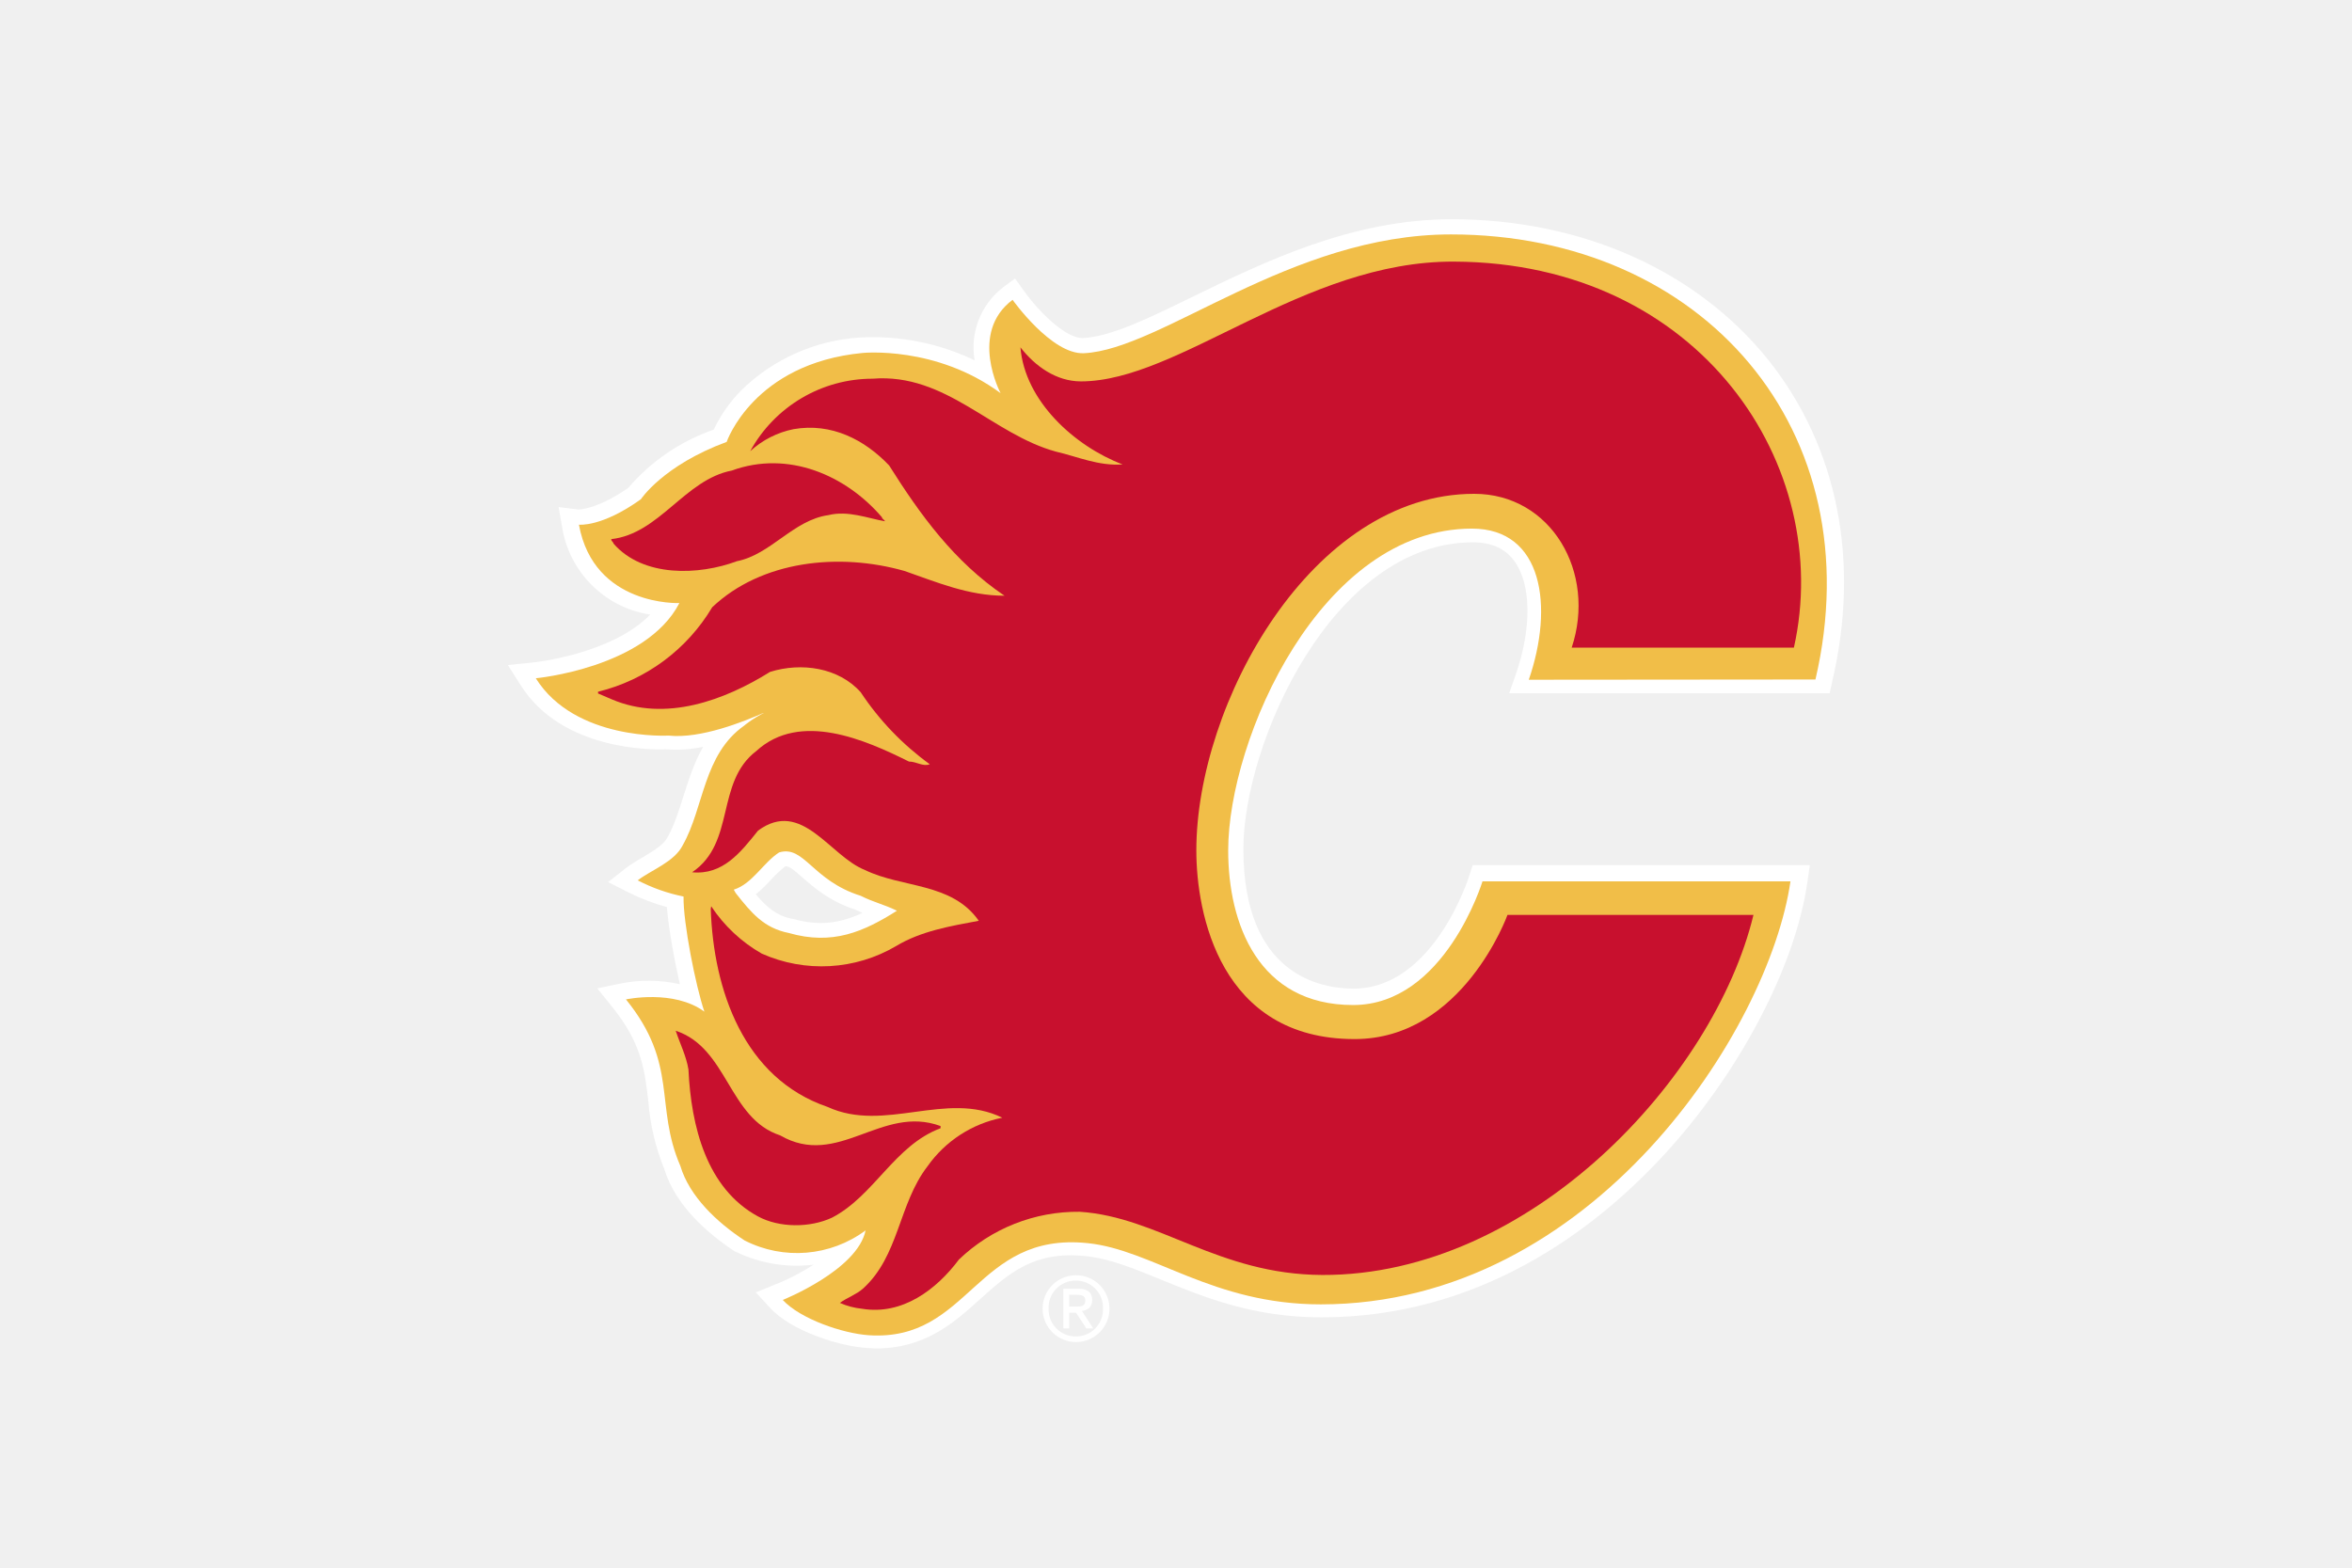
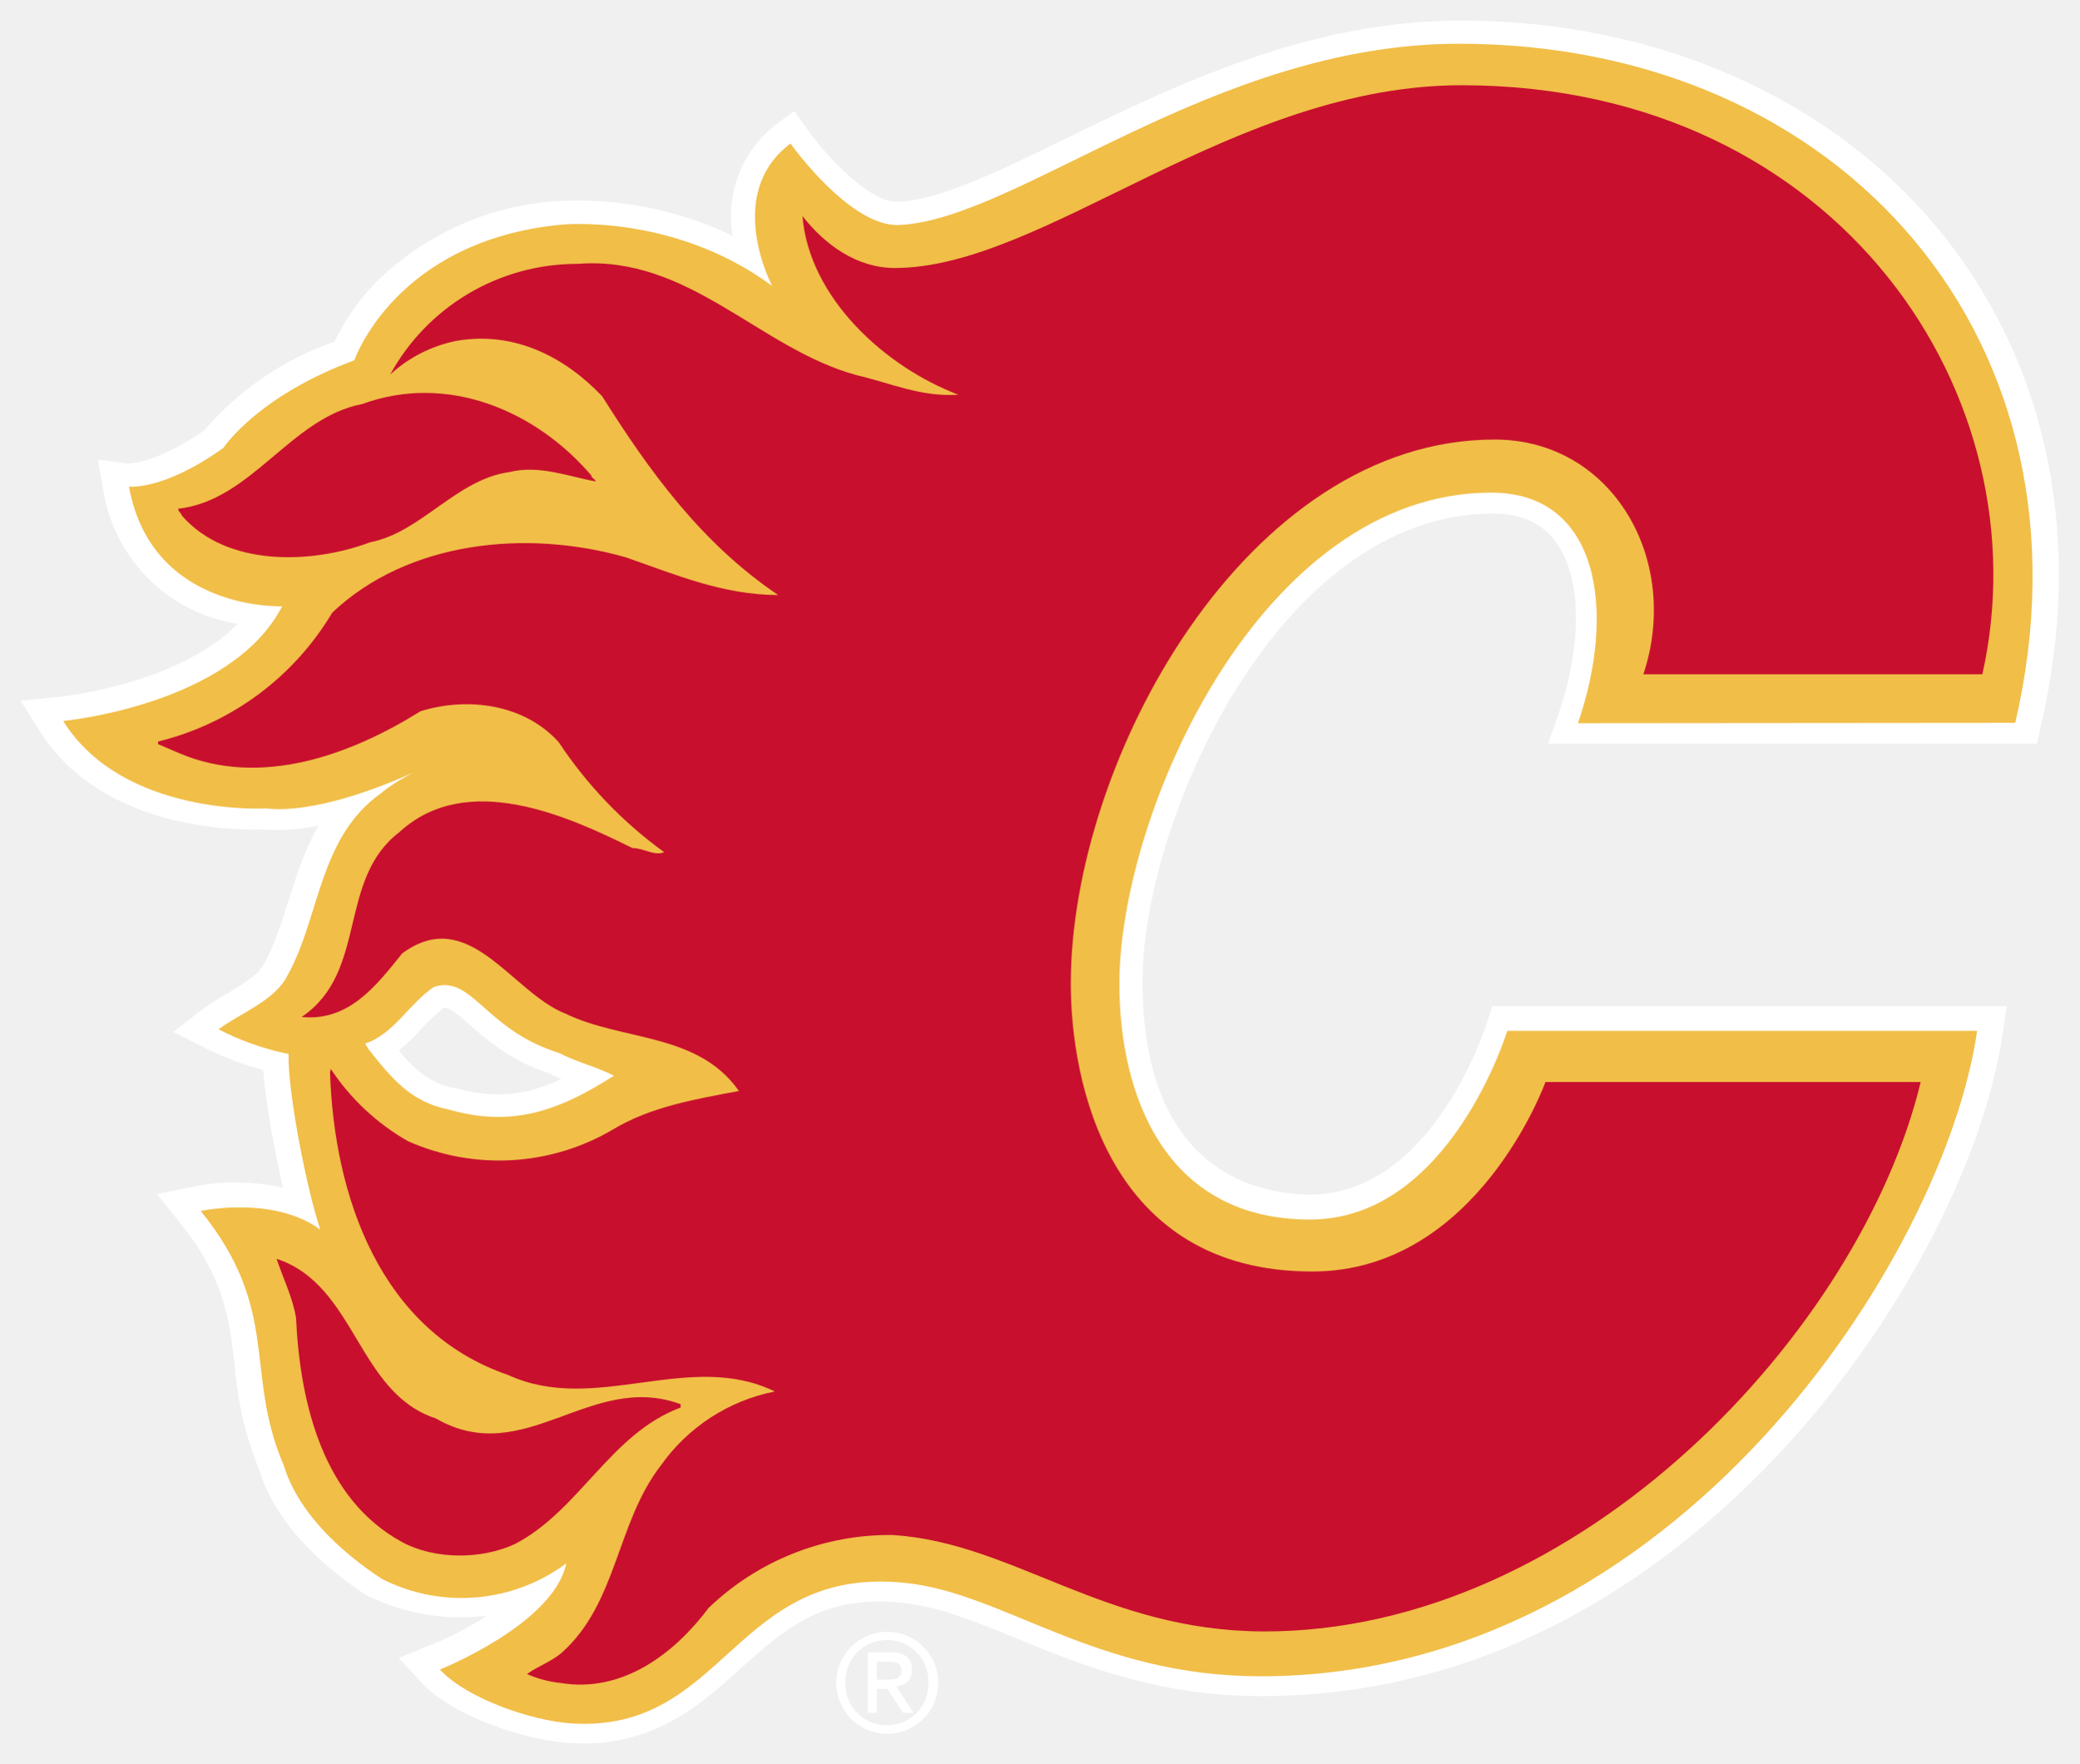
- <svg xmlns="http://www.w3.org/2000/svg" viewBox="0 0 960 640">
+ <svg xmlns="http://www.w3.org/2000/svg" viewBox="201.8 84.0 556.3 471.9">
  <path fill="#fff" d="M721.8 147c-29.2-36.5-76.3-57.5-129.2-57.5-41 0-76.7 17.5-105.5 31.5-18 8.8-33.7 16.5-45.1 17-7 .3-18.3-11.1-24.1-19.3l-3.6-5-5 3.7a31 31 0 0 0-11.5 29.7 96 96 0 0 0-47-9.3 76 76 0 0 0-48.3 21.6 60 60 0 0 0-11.2 16 81 81 0 0 0-34.9 23.8c-13 9-20.4 8.8-20.4 8.8l-8-1 1.4 8a43 43 0 0 0 36 35.9c-16 16.4-48 19.6-48.3 19.6l-9.8 1 5.2 8.2c17 27 54.3 26.4 59.4 26.2q7.3.6 15.1-1c-3.7 6.4-5.9 13.5-8 20-1.9 6-3.7 11.8-6.4 16.7l-.2.3c-1.5 3-5.8 5.5-9.9 8a60 60 0 0 0-6.9 4.4l-7.4 5.8 8.5 4.3a83 83 0 0 0 15.5 5.9c.7 8.8 3 21.4 5.3 31.5a58 58 0 0 0-24.1-.3l-9.6 2 6.1 7.6c12 14.8 13.2 25.7 14.7 38.3a93 93 0 0 0 6.6 28c4.6 15 18 26.4 28.6 33.4l.9.4a57 57 0 0 0 31.4 5.1c-5.3 3.4-11 6.3-15.5 8l-8.1 3.3 5.9 6.4c8.7 9.5 28.4 15.6 39.3 16.3l3.9.2c20.1 0 32-10.7 42.4-20.1 11.8-10.6 22-19.8 43-17.6 10 1 19.6 5 30.9 9.6 17.6 7.2 37.6 15.4 65.4 15.4 64.6 0 111.3-35.6 139.1-65.5 31-33.3 54.3-77.3 59.3-112.1l1-7H601.1l-1.4 4.3c-.1.5-14.5 46.1-47.2 46.1-13.5 0-45-5.5-45-57 0-43 36.4-125.2 93.7-125.2q11.5 0 17 7.8c6.8 9.3 7 27.3.6 45.8l-2.8 8h130.8l1-4.6c11.6-49.2 2.3-95.9-26-131.4M352 372.7c-9 4.2-17.6 5.5-28.4 2.4h-.4c-6.4-1.4-10.1-4.6-14.7-10q3.6-3 6.4-6.2 2.9-3.1 5.6-5.2c1.4-.2 2.8.8 7 4.5 4.6 4 11 9.7 21.5 13.1z" />
  <path fill="#f1be48" d="M741 277.4c23.7-101.9-46.1-181.7-148.8-181.7-65.6 0-118 47-149.8 48.5-13.2.6-29.1-21.8-29.1-21.8-18 13.5-4.9 38.1-4.9 38.1C382 141 352 144.1 352 144.1c-44.5 4.3-55.4 36.3-55.4 36.3-26 9.6-35 23.4-35 23.4-16 11.5-25.3 10.4-25.3 10.4 6.1 33.5 41 32 41 32-13.7 26.5-58.6 30.7-58.6 30.7 16 25.6 54.2 23.4 54.2 23.4 13 1.4 30.8-5.7 39.5-9.6-5.8 3-8.6 5.5-8.6 5.5-16.8 11.8-16.4 33.4-25.1 48.8-3.4 6.9-13 10.2-18.4 14.4A71 71 0 0 0 279 366c-.2 10.7 5 36.7 8.5 47-12.5-9.2-32-5-32-5 21.6 26.7 11.5 43.2 22.2 68 3.7 12.4 14.9 23 26.2 30.4a47 47 0 0 0 49.4-4.1c-3.3 16.2-33.8 28.4-33.8 28.4 7.2 7.8 24.6 13.7 35.1 14.4 41.3 2.7 43.5-42.3 89.3-37.6 26.6 2.7 50.9 25 95.2 25 111 0 183-112.3 191.7-172.7H605.1s-15.4 50.5-52.8 50.5c-38.7 0-51-33.2-51-63.1 0-45.5 37.8-131.4 99.5-131.4 29 0 33.5 31.8 23.2 61.7zM322 380.9c-10.2-2-15.3-8.2-21.7-16.3l-.8-1.4c7.6-2.4 12-11 18.5-15.2 10.3-3.1 13.5 11.5 33.3 17.7 5.6 2.8 9 3.3 14.8 6.1-13.6 8.6-26.3 14.2-44.1 9.1" />
  <path fill="#c8102e" d="M361.2 212.8c-7-1.2-15-4.5-23.1-2.5-14.3 2-23.5 16.1-37.3 18.8-15.5 5.8-38.3 6.7-50.4-7.2 0-.6-1-1-.9-1.8 19.7-2.2 30-24.3 49.2-28 23-8.4 46.6 1.9 61.3 19.1 0 .7 1 .9 1.2 1.6m-42.8 250.7c23.7 13.7 41.3-12.7 65.5-3.8v.9c-18.8 7-27 27.5-44.3 36.5-9 4.2-21.5 4.2-30.2-.5-21-11.4-27.3-36.7-28.4-60-.9-5.5-3.4-10.4-5.2-15.8 21.3 7 21.5 35.8 42.6 42.7" />
  <path fill="#c8102e" d="M732.2 264.4c16.6-73.9-38-157.2-138.7-157.6-61.6-.3-112.2 48.9-152.3 48.9-10.1 0-18.7-6.2-24.7-13.9 1.8 22 22.2 40.4 41.7 47.8-9.9.7-18.4-3.2-27.1-5.2-26.2-7.1-44.9-32.2-74.9-29.8a57 57 0 0 0-50 29.6 37 37 0 0 1 17.7-9c15.5-2.7 29 4.3 39 14.8 12.6 20 26.5 39.3 47.1 53.2-14.8 0-27.8-5.6-40.8-10.1-26.7-7.6-58.3-4.3-78.5 14.8a75 75 0 0 1-46.6 34.5v.7l5.6 2.4c22 9.4 46.2.3 64.6-11.2 12.8-4 28-1.8 37 8.3a114 114 0 0 0 28.2 29.4c-2.7 1.1-5.4-1.1-8.5-1.1-17.7-8.8-44.4-20.7-62.3-4.3-16.8 12.8-8.3 37.4-26.2 49.5 12.5 1.2 19.7-8 26.9-17 17.9-13.2 29.3 10.5 43.7 16.1 15.2 7.4 35.4 5 46.4 20.7-11.7 2.2-23.6 4.2-33.7 10.3a60 60 0 0 1-54.9 3.1 61 61 0 0 1-20.6-19.3l-.2 1c1.1 33.1 13.4 69.2 47.7 80.9 23.3 10.7 48.4-6.8 71.3 4.4a49 49 0 0 0-30.5 19.8c-11.9 15.4-11.6 36.7-26.4 50-2.7 2.4-6.7 3.8-9.4 5.8q4.3 1.9 9.1 2.4c16.4 2.7 30.3-7.8 39.5-20.1a70 70 0 0 1 49.3-19.5c32.3 2.1 56.4 25.6 99 25.8 85 .3 160-80.7 176-147H615.3s-18.2 50.7-62.4 50.7c-55 0-64.6-51.4-64.6-77 0-59.9 47-145.6 113.4-145.6 31.5 0 50 32.2 39.8 62.8z" />
  <path fill="#fff" d="M428 534.2a11 11 0 0 1 11.2-11.4 11 11 0 0 1 11 11.4 11 11 0 0 1-11 11.4 11 11 0 0 1-11.2-11.4m11.2 13.7a13.6 13.6 0 1 0 0-27.3 13.6 13.6 0 1 0 0 27.3m-2.8-12h2.8l4.2 6.4h2.8l-4.6-7.1c2.4-.3 4.2-1.6 4.2-4.5q0-4.6-5.7-4.6H434v16.2h2.4zm0-2.5v-4.8h3.2c1.7 0 3.4.3 3.4 2.3 0 2.4-1.8 2.5-3.8 2.5z" />
</svg>
